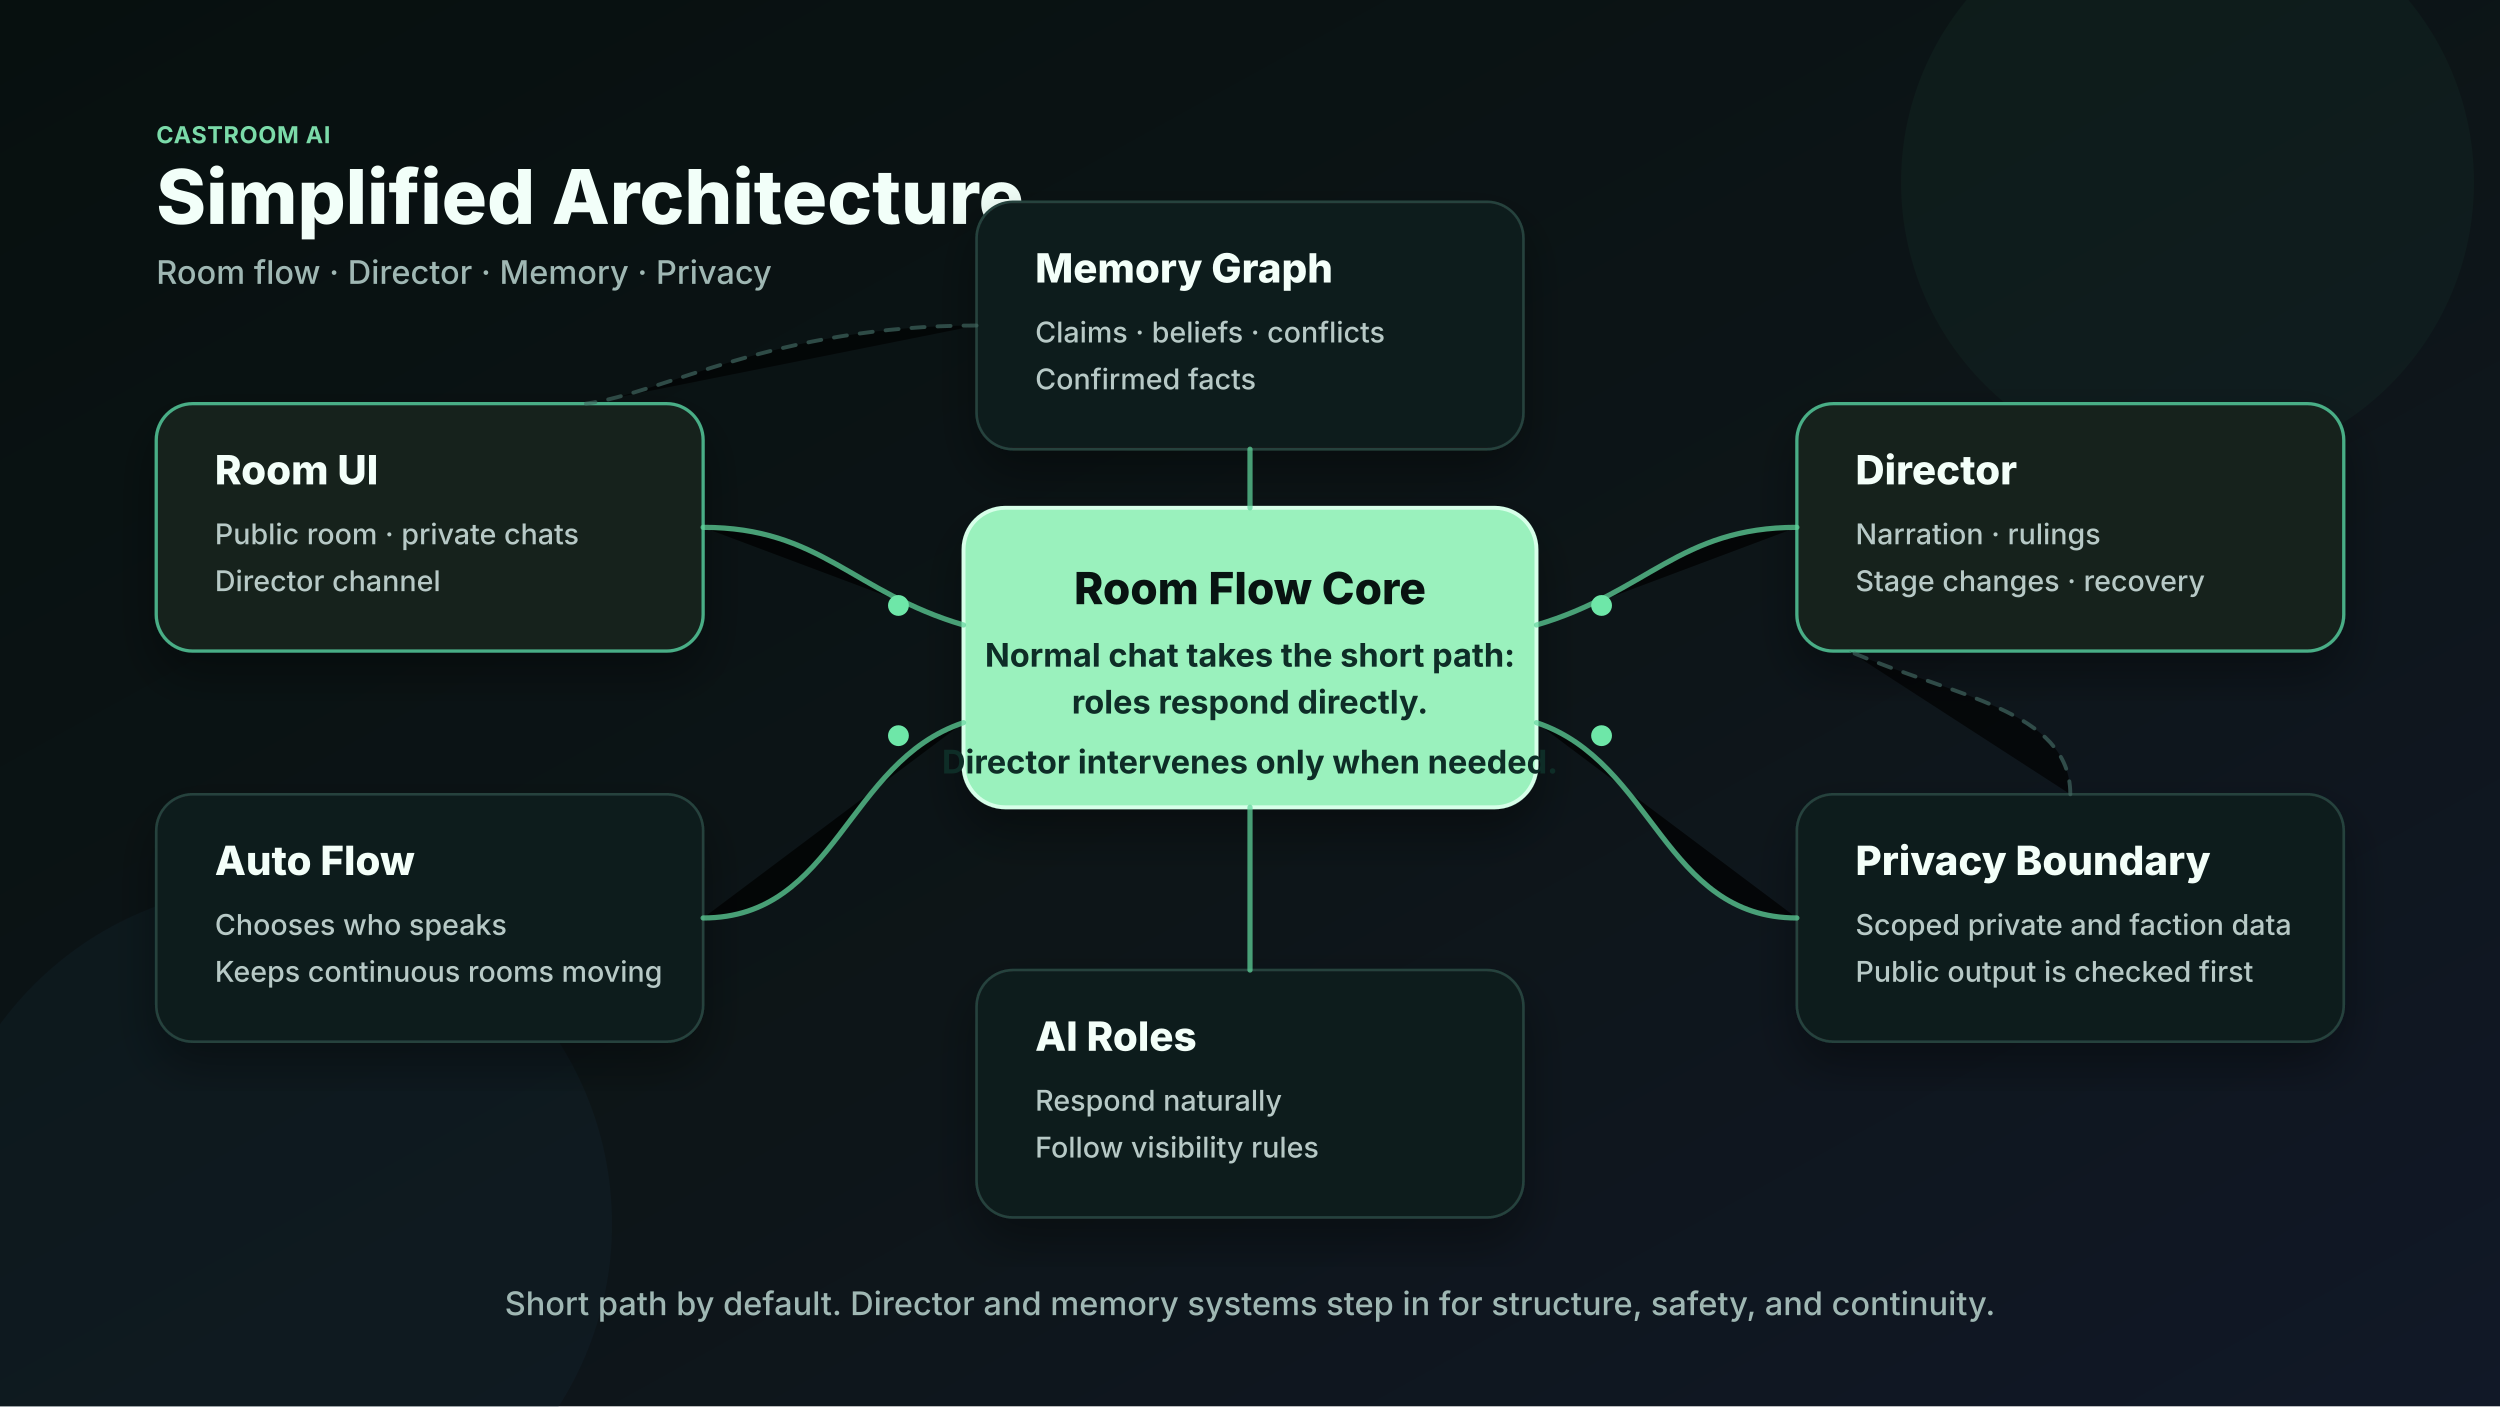
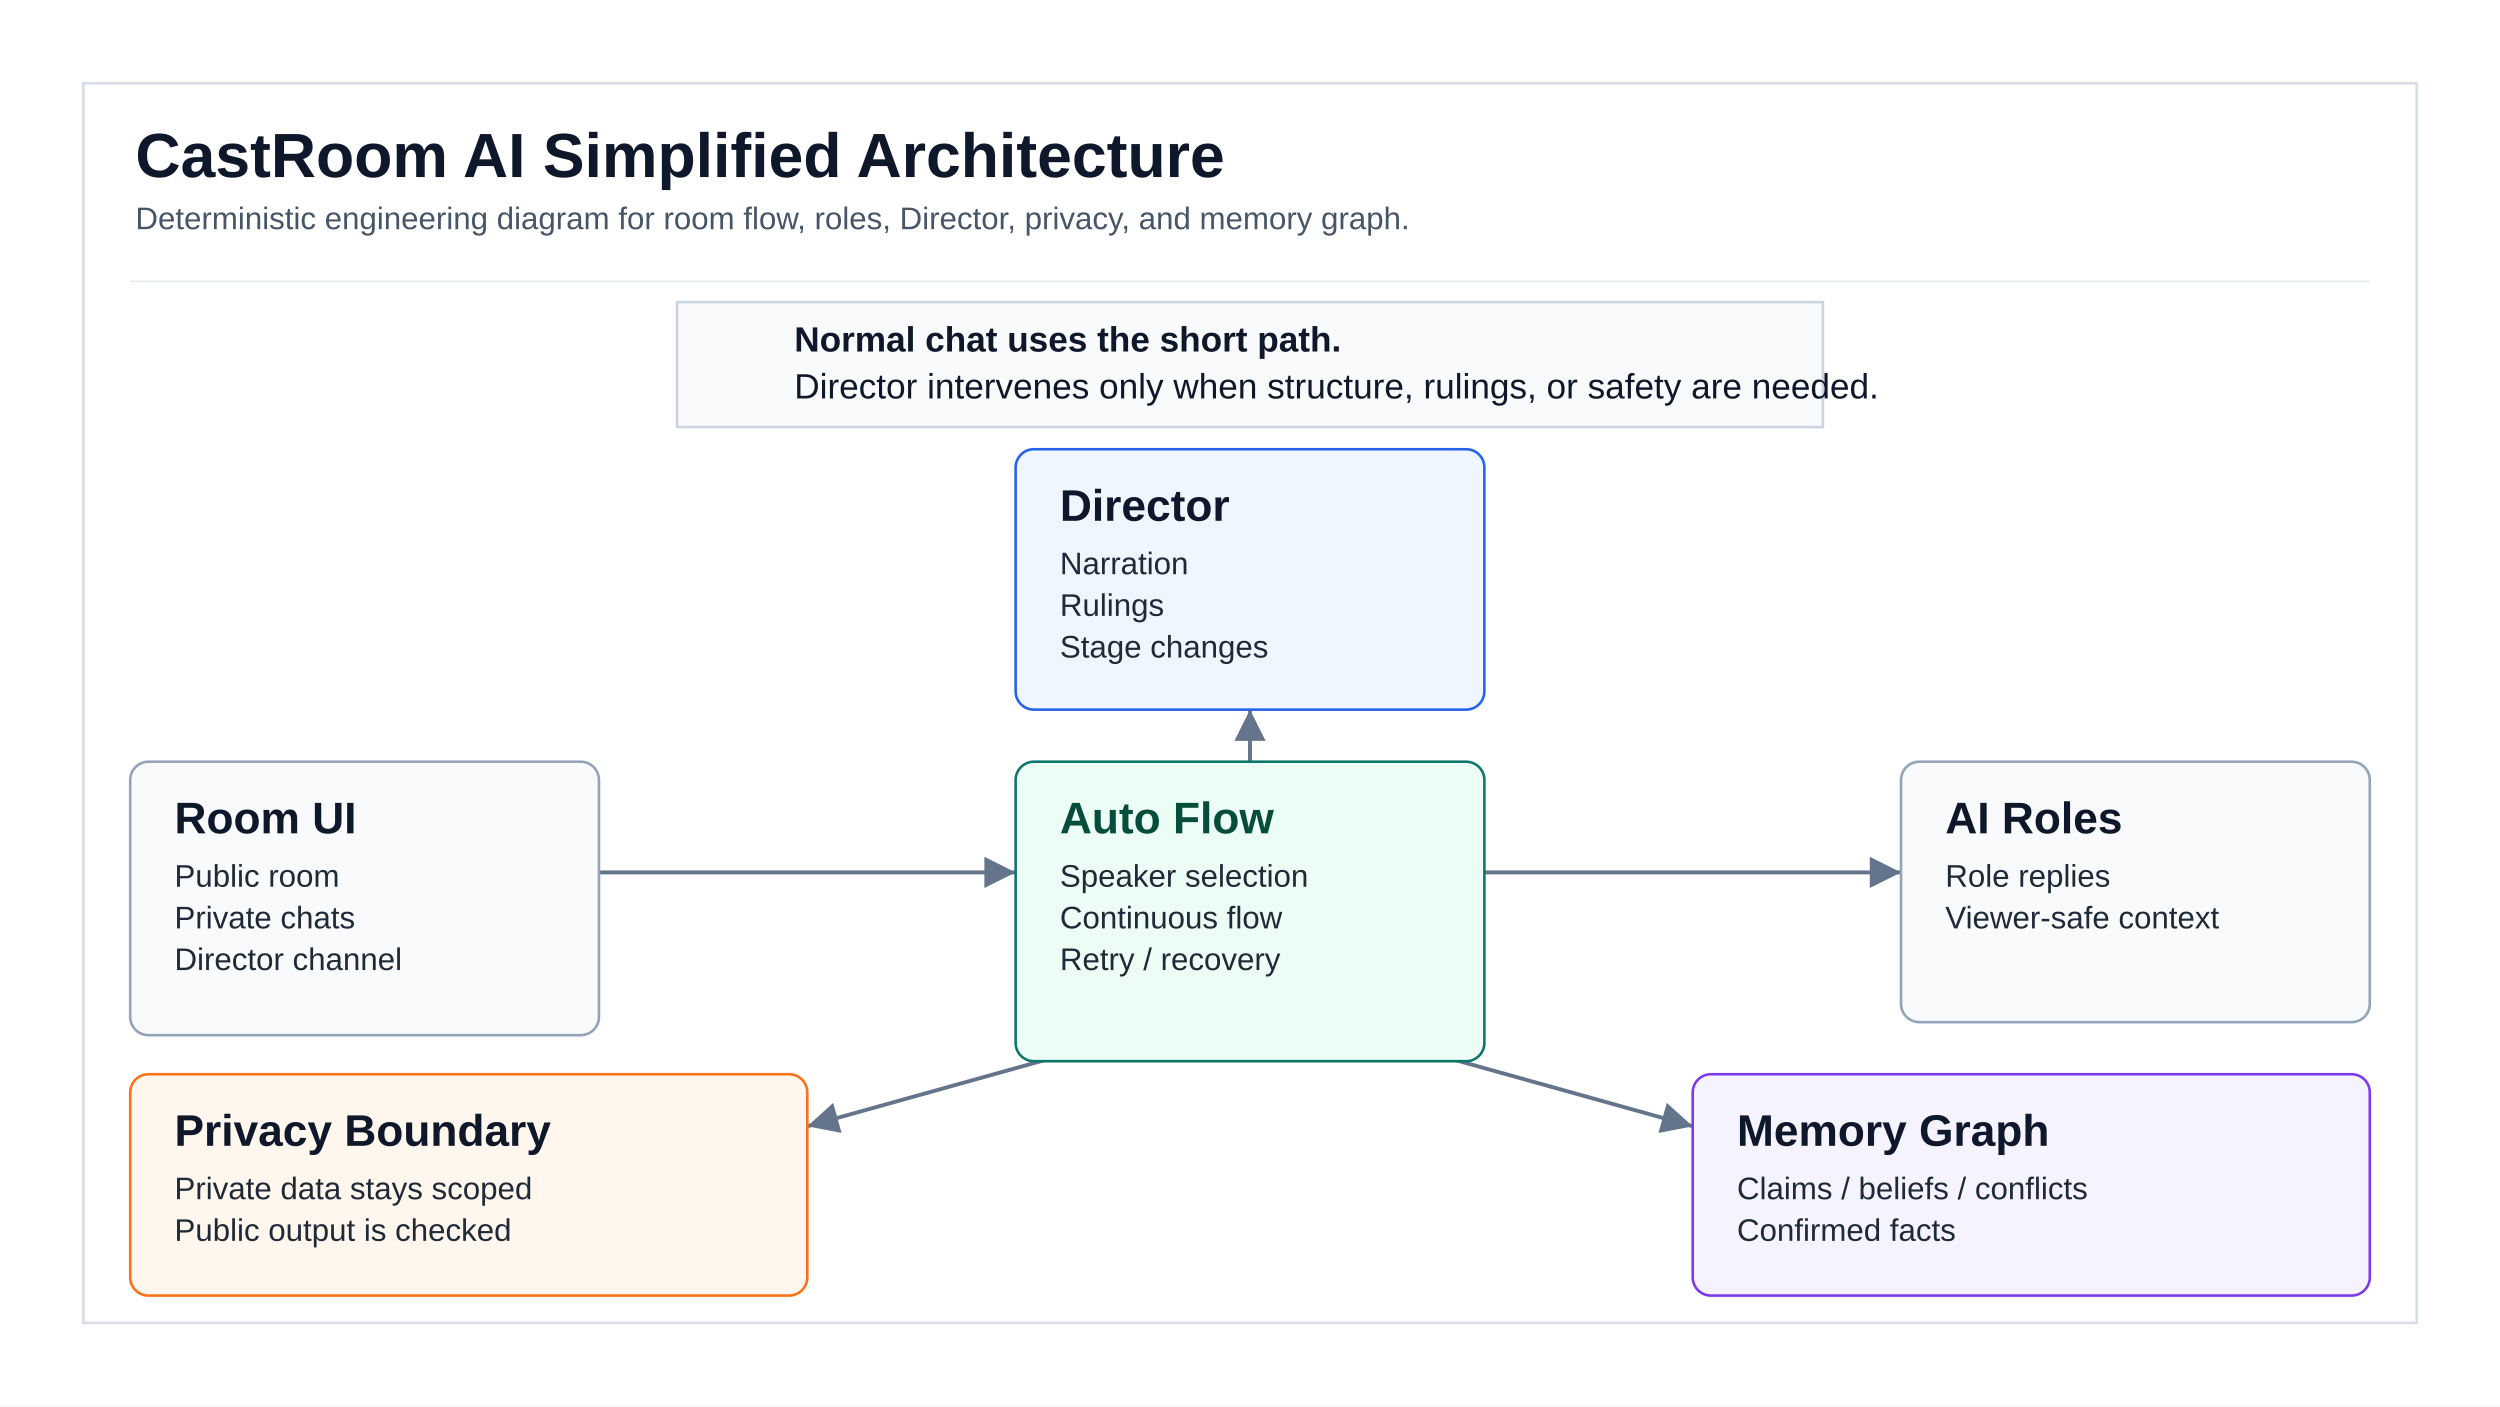
- <svg xmlns="http://www.w3.org/2000/svg" width="1920" height="1080" viewBox="0 0 1920 1080" role="img" aria-label="CastRoom AI simplified architecture">
+ <svg xmlns="http://www.w3.org/2000/svg" width="1920" height="1080" viewBox="0 0 1920 1080">
  <defs>
-     <linearGradient id="bg" x1="0" y1="0" x2="1" y2="1">
-       <stop offset="0" stop-color="#07100f" />
-       <stop offset="0.55" stop-color="#0d1518" />
-       <stop offset="1" stop-color="#111827" />
-     </linearGradient>
-     <filter id="softShadow" x="-20%" y="-20%" width="140%" height="140%">
-       <feDropShadow dx="0" dy="18" stdDeviation="18" flood-color="#000000" flood-opacity="0.35" />
-     </filter>
-     <style>
-       .title { font-family: Inter, "Segoe UI", Arial, sans-serif; font-size: 58px; font-weight: 800; fill: #f2fff9; }
-       .subtitle { font-family: Inter, "Segoe UI", Arial, sans-serif; font-size: 25px; font-weight: 500; fill: #9fb7b3; }
-       .card-title { font-family: Inter, "Segoe UI", Arial, sans-serif; font-size: 31px; font-weight: 800; fill: #f3fff9; }
-       .card-text { font-family: Inter, "Segoe UI", Arial, sans-serif; font-size: 22px; font-weight: 520; fill: #b7c9c6; }
-       .center-title { font-family: Inter, "Segoe UI", Arial, sans-serif; font-size: 34px; font-weight: 800; fill: #081311; }
-       .center-text { font-family: Inter, "Segoe UI", Arial, sans-serif; font-size: 25px; font-weight: 650; fill: #0e2d27; }
-       .small { font-family: Inter, "Segoe UI", Arial, sans-serif; font-size: 18px; font-weight: 700; fill: #7bdba9; letter-spacing: 0.5px; }
-       .box { fill: #111a1d; stroke: #25433e; stroke-width: 2; rx: 28; filter: url(#softShadow); }
-       .box-accent { fill: #13231f; stroke: #4aae86; stroke-width: 2.5; rx: 28; filter: url(#softShadow); }
-       .center { fill: #9af1bd; stroke: #d7ffe9; stroke-width: 3; rx: 32; filter: url(#softShadow); }
-       .line { stroke: #5fd69b; stroke-width: 4; stroke-linecap: round; opacity: 0.72; }
-       .line-soft { stroke: #426861; stroke-width: 3; stroke-linecap: round; opacity: 0.65; stroke-dasharray: 10 10; }
-       .dot { fill: #6ee7a8; }
-     </style>
+     <marker id="arrow" markerWidth="12" markerHeight="12" refX="10" refY="6" orient="auto">
+       <path d="M2,2 L10,6 L2,10 Z" fill="#64748b" />
+     </marker>
  </defs>
-   <rect width="1920" height="1080" fill="url(#bg)" />
-   <circle cx="1680" cy="140" r="220" fill="#16372c" opacity="0.22" />
-   <circle cx="210" cy="940" r="260" fill="#173044" opacity="0.18" />
-   <text x="120" y="110" class="small">CASTROOM AI</text>
-   <text x="120" y="172" class="title">Simplified Architecture</text>
-   <text x="120" y="218" class="subtitle">Room flow · Director · Memory · Privacy</text>
-   <rect x="740" y="390" width="440" height="230" class="center" />
-   <text x="960" y="464" text-anchor="middle" class="center-title">Room Flow Core</text>
-   <text x="960" y="512" text-anchor="middle" class="center-text">Normal chat takes the short path:</text>
-   <text x="960" y="548" text-anchor="middle" class="center-text">roles respond directly.</text>
-   <text x="960" y="594" text-anchor="middle" class="center-text">Director intervenes only when needed.</text>
-   <rect x="120" y="310" width="420" height="190" class="box-accent" />
-   <text x="165" y="372" class="card-title">Room UI</text>
-   <text x="165" y="418" class="card-text">Public room · private chats</text>
-   <text x="165" y="454" class="card-text">Director channel</text>
-   <rect x="120" y="610" width="420" height="190" class="box" />
-   <text x="165" y="672" class="card-title">Auto Flow</text>
-   <text x="165" y="718" class="card-text">Chooses who speaks</text>
-   <text x="165" y="754" class="card-text">Keeps continuous rooms moving</text>
-   <rect x="750" y="745" width="420" height="190" class="box" />
-   <text x="795" y="807" class="card-title">AI Roles</text>
-   <text x="795" y="853" class="card-text">Respond naturally</text>
-   <text x="795" y="889" class="card-text">Follow visibility rules</text>
-   <rect x="1380" y="310" width="420" height="190" class="box-accent" />
-   <text x="1425" y="372" class="card-title">Director</text>
-   <text x="1425" y="418" class="card-text">Narration · rulings</text>
-   <text x="1425" y="454" class="card-text">Stage changes · recovery</text>
-   <rect x="1380" y="610" width="420" height="190" class="box" />
-   <text x="1425" y="672" class="card-title">Privacy Boundary</text>
-   <text x="1425" y="718" class="card-text">Scoped private and faction data</text>
-   <text x="1425" y="754" class="card-text">Public output is checked first</text>
-   <rect x="750" y="155" width="420" height="190" class="box" />
-   <text x="795" y="217" class="card-title">Memory Graph</text>
-   <text x="795" y="263" class="card-text">Claims · beliefs · conflicts</text>
-   <text x="795" y="299" class="card-text">Confirmed facts</text>
-   <path d="M540 405 C630 405 655 455 740 480" class="line" />
-   <path d="M540 705 C642 705 650 585 740 555" class="line" />
-   <path d="M960 745 L960 620" class="line" />
-   <path d="M1180 480 C1265 455 1290 405 1380 405" class="line" />
-   <path d="M1180 555 C1270 585 1278 705 1380 705" class="line" />
-   <path d="M960 345 L960 390" class="line" />
-   <path d="M1590 610 C1590 545 1500 535 1420 500" class="line-soft" />
-   <path d="M750 250 C595 250 510 302 450 310" class="line-soft" />
-   <circle cx="690" cy="465" r="8" class="dot" />
-   <circle cx="690" cy="565" r="8" class="dot" />
-   <circle cx="1230" cy="465" r="8" class="dot" />
-   <circle cx="1230" cy="565" r="8" class="dot" />
-   <text x="960" y="1010" text-anchor="middle" class="subtitle">Short path by default. Director and memory systems step in for structure, safety, and continuity.</text>
+   <rect width="1920" height="1080" fill="#ffffff" />
+   <rect x="64" y="64" width="1792" height="952" fill="#ffffff" stroke="#d8dee8" stroke-width="2" />
+   <text x="104" y="136" font-family="Segoe UI, Microsoft YaHei, Arial, sans-serif" font-size="48" font-weight="700" fill="#0f172a">CastRoom AI Simplified Architecture</text>
+   <text x="104" y="176" font-family="Segoe UI, Microsoft YaHei, Arial, sans-serif" font-size="24" font-weight="400" fill="#475569">Deterministic engineering diagram for room flow, roles, Director, privacy, and memory graph.</text>
+   <line x1="100" y1="216" x2="1820" y2="216" stroke="#e2e8f0" stroke-width="1" />
+   <rect x="520" y="232" width="880" height="96" fill="#f8fafc" stroke="#cbd5e1" stroke-width="2" />
+   <text x="610" y="270" font-family="Segoe UI, Microsoft YaHei, Arial, sans-serif" font-size="27" font-weight="600" fill="#0f172a">Normal chat uses the short path.</text>
+   <text x="610" y="306" font-family="Segoe UI, Microsoft YaHei, Arial, sans-serif" font-size="27" font-weight="400" fill="#0f172a">Director intervenes only when structure, rulings, or safety are needed.</text>
+   <line x1="460" y1="670" x2="780" y2="670" stroke="#64748b" stroke-width="3" marker-end="url(#arrow)" />
+   <line x1="1140" y1="670" x2="1460" y2="670" stroke="#64748b" stroke-width="3" marker-end="url(#arrow)" />
+   <line x1="960" y1="585" x2="960" y2="545" stroke="#64748b" stroke-width="3" marker-end="url(#arrow)" />
+   <line x1="835" y1="805" x2="620" y2="865" stroke="#64748b" stroke-width="3" marker-end="url(#arrow)" />
+   <line x1="1085" y1="805" x2="1300" y2="865" stroke="#64748b" stroke-width="3" marker-end="url(#arrow)" />
+   <rect x="100" y="585" width="360" height="210" rx="14" fill="#f8fafc" stroke="#94a3b8" stroke-width="2" />
+   <text x="134" y="640" font-family="Segoe UI, Microsoft YaHei, Arial, sans-serif" font-size="34" font-weight="700" fill="#0f172a">Room UI</text>
+   <text x="134" y="681" font-family="Segoe UI, Microsoft YaHei, Arial, sans-serif" font-size="24" font-weight="400" fill="#1f2937">Public room</text>
+   <text x="134" y="713" font-family="Segoe UI, Microsoft YaHei, Arial, sans-serif" font-size="24" font-weight="400" fill="#1f2937">Private chats</text>
+   <text x="134" y="745" font-family="Segoe UI, Microsoft YaHei, Arial, sans-serif" font-size="24" font-weight="400" fill="#1f2937">Director channel</text>
+   <rect x="780" y="585" width="360" height="230" rx="14" fill="#ecfdf5" stroke="#0f766e" stroke-width="2" />
+   <text x="814" y="640" font-family="Segoe UI, Microsoft YaHei, Arial, sans-serif" font-size="34" font-weight="700" fill="#064e3b">Auto Flow</text>
+   <text x="814" y="681" font-family="Segoe UI, Microsoft YaHei, Arial, sans-serif" font-size="24" font-weight="400" fill="#1f2937">Speaker selection</text>
+   <text x="814" y="713" font-family="Segoe UI, Microsoft YaHei, Arial, sans-serif" font-size="24" font-weight="400" fill="#1f2937">Continuous flow</text>
+   <text x="814" y="745" font-family="Segoe UI, Microsoft YaHei, Arial, sans-serif" font-size="24" font-weight="400" fill="#1f2937">Retry / recovery</text>
+   <rect x="1460" y="585" width="360" height="200" rx="14" fill="#f8fafc" stroke="#94a3b8" stroke-width="2" />
+   <text x="1494" y="640" font-family="Segoe UI, Microsoft YaHei, Arial, sans-serif" font-size="34" font-weight="700" fill="#0f172a">AI Roles</text>
+   <text x="1494" y="681" font-family="Segoe UI, Microsoft YaHei, Arial, sans-serif" font-size="24" font-weight="400" fill="#1f2937">Role replies</text>
+   <text x="1494" y="713" font-family="Segoe UI, Microsoft YaHei, Arial, sans-serif" font-size="24" font-weight="400" fill="#1f2937">Viewer-safe context</text>
+   <rect x="780" y="345" width="360" height="200" rx="14" fill="#eff6ff" stroke="#2563eb" stroke-width="2" />
+   <text x="814" y="400" font-family="Segoe UI, Microsoft YaHei, Arial, sans-serif" font-size="34" font-weight="700" fill="#0f172a">Director</text>
+   <text x="814" y="441" font-family="Segoe UI, Microsoft YaHei, Arial, sans-serif" font-size="24" font-weight="400" fill="#1f2937">Narration</text>
+   <text x="814" y="473" font-family="Segoe UI, Microsoft YaHei, Arial, sans-serif" font-size="24" font-weight="400" fill="#1f2937">Rulings</text>
+   <text x="814" y="505" font-family="Segoe UI, Microsoft YaHei, Arial, sans-serif" font-size="24" font-weight="400" fill="#1f2937">Stage changes</text>
+   <rect x="100" y="825" width="520" height="170" rx="14" fill="#fff7ed" stroke="#f97316" stroke-width="2" />
+   <text x="134" y="880" font-family="Segoe UI, Microsoft YaHei, Arial, sans-serif" font-size="34" font-weight="700" fill="#0f172a">Privacy Boundary</text>
+   <text x="134" y="921" font-family="Segoe UI, Microsoft YaHei, Arial, sans-serif" font-size="24" font-weight="400" fill="#1f2937">Private data stays scoped</text>
+   <text x="134" y="953" font-family="Segoe UI, Microsoft YaHei, Arial, sans-serif" font-size="24" font-weight="400" fill="#1f2937">Public output is checked</text>
+   <rect x="1300" y="825" width="520" height="170" rx="14" fill="#f5f3ff" stroke="#7c3aed" stroke-width="2" />
+   <text x="1334" y="880" font-family="Segoe UI, Microsoft YaHei, Arial, sans-serif" font-size="34" font-weight="700" fill="#0f172a">Memory Graph</text>
+   <text x="1334" y="921" font-family="Segoe UI, Microsoft YaHei, Arial, sans-serif" font-size="24" font-weight="400" fill="#1f2937">Claims / beliefs / conflicts</text>
+   <text x="1334" y="953" font-family="Segoe UI, Microsoft YaHei, Arial, sans-serif" font-size="24" font-weight="400" fill="#1f2937">Confirmed facts</text>
</svg>
